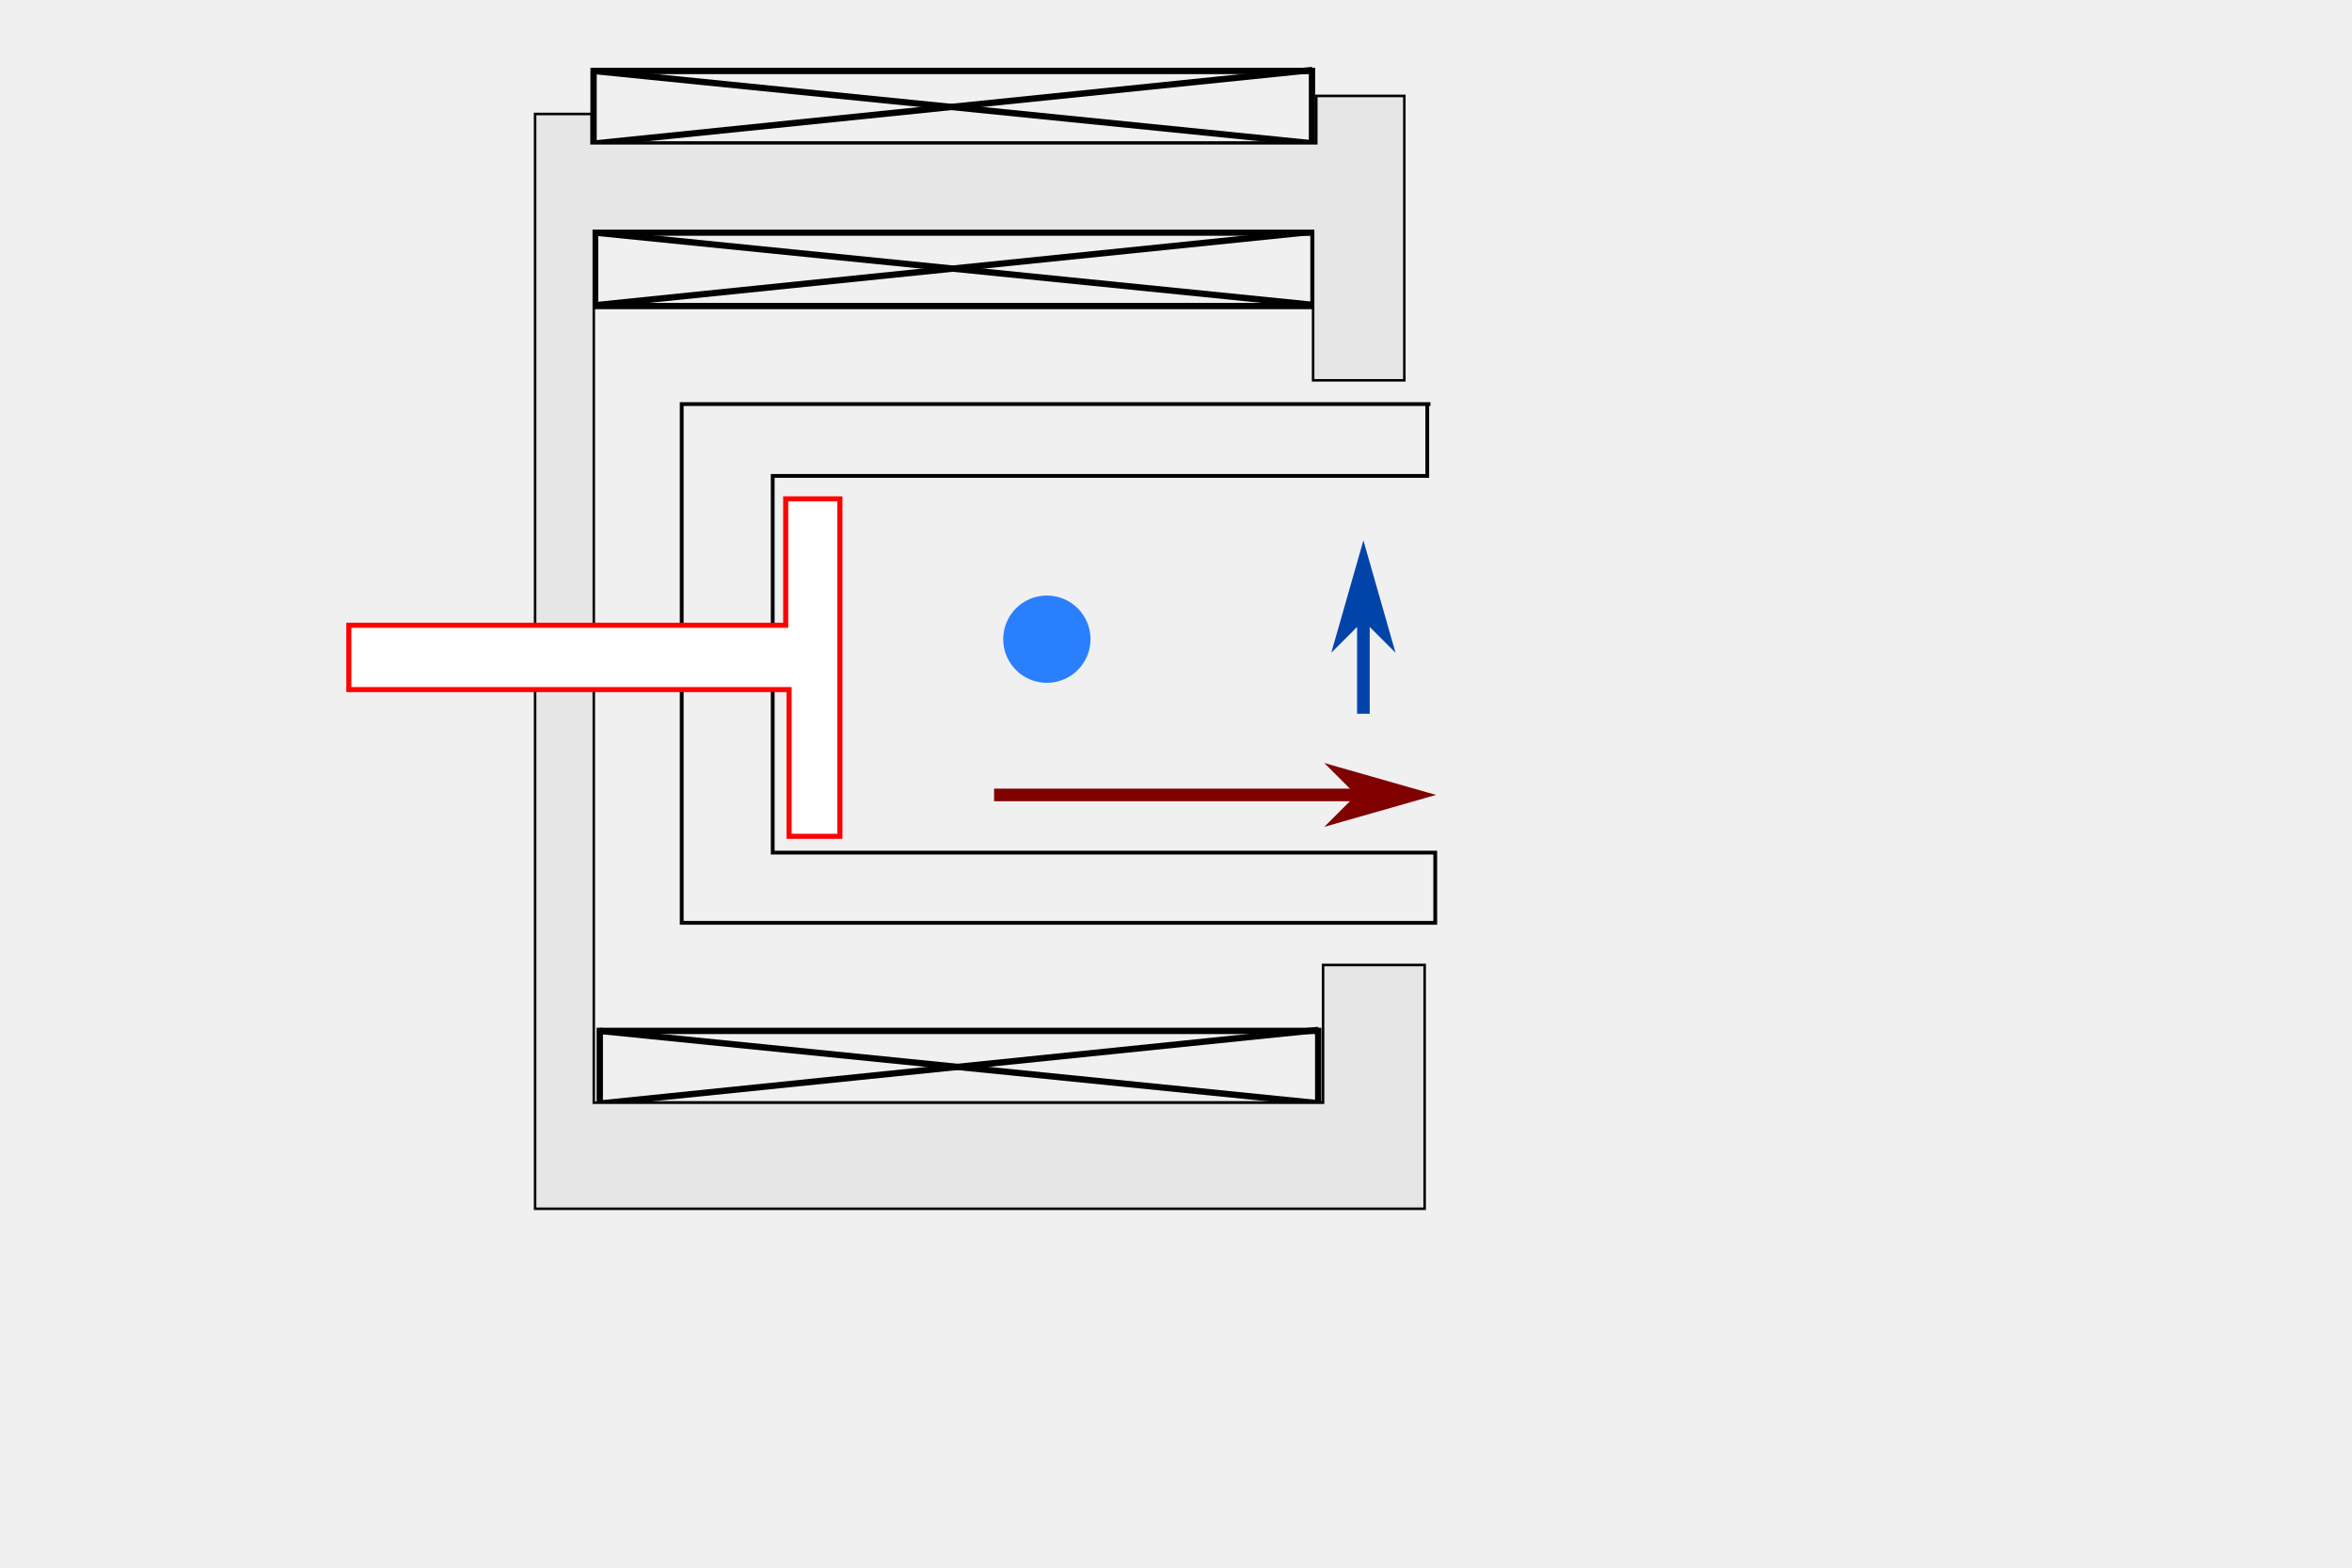
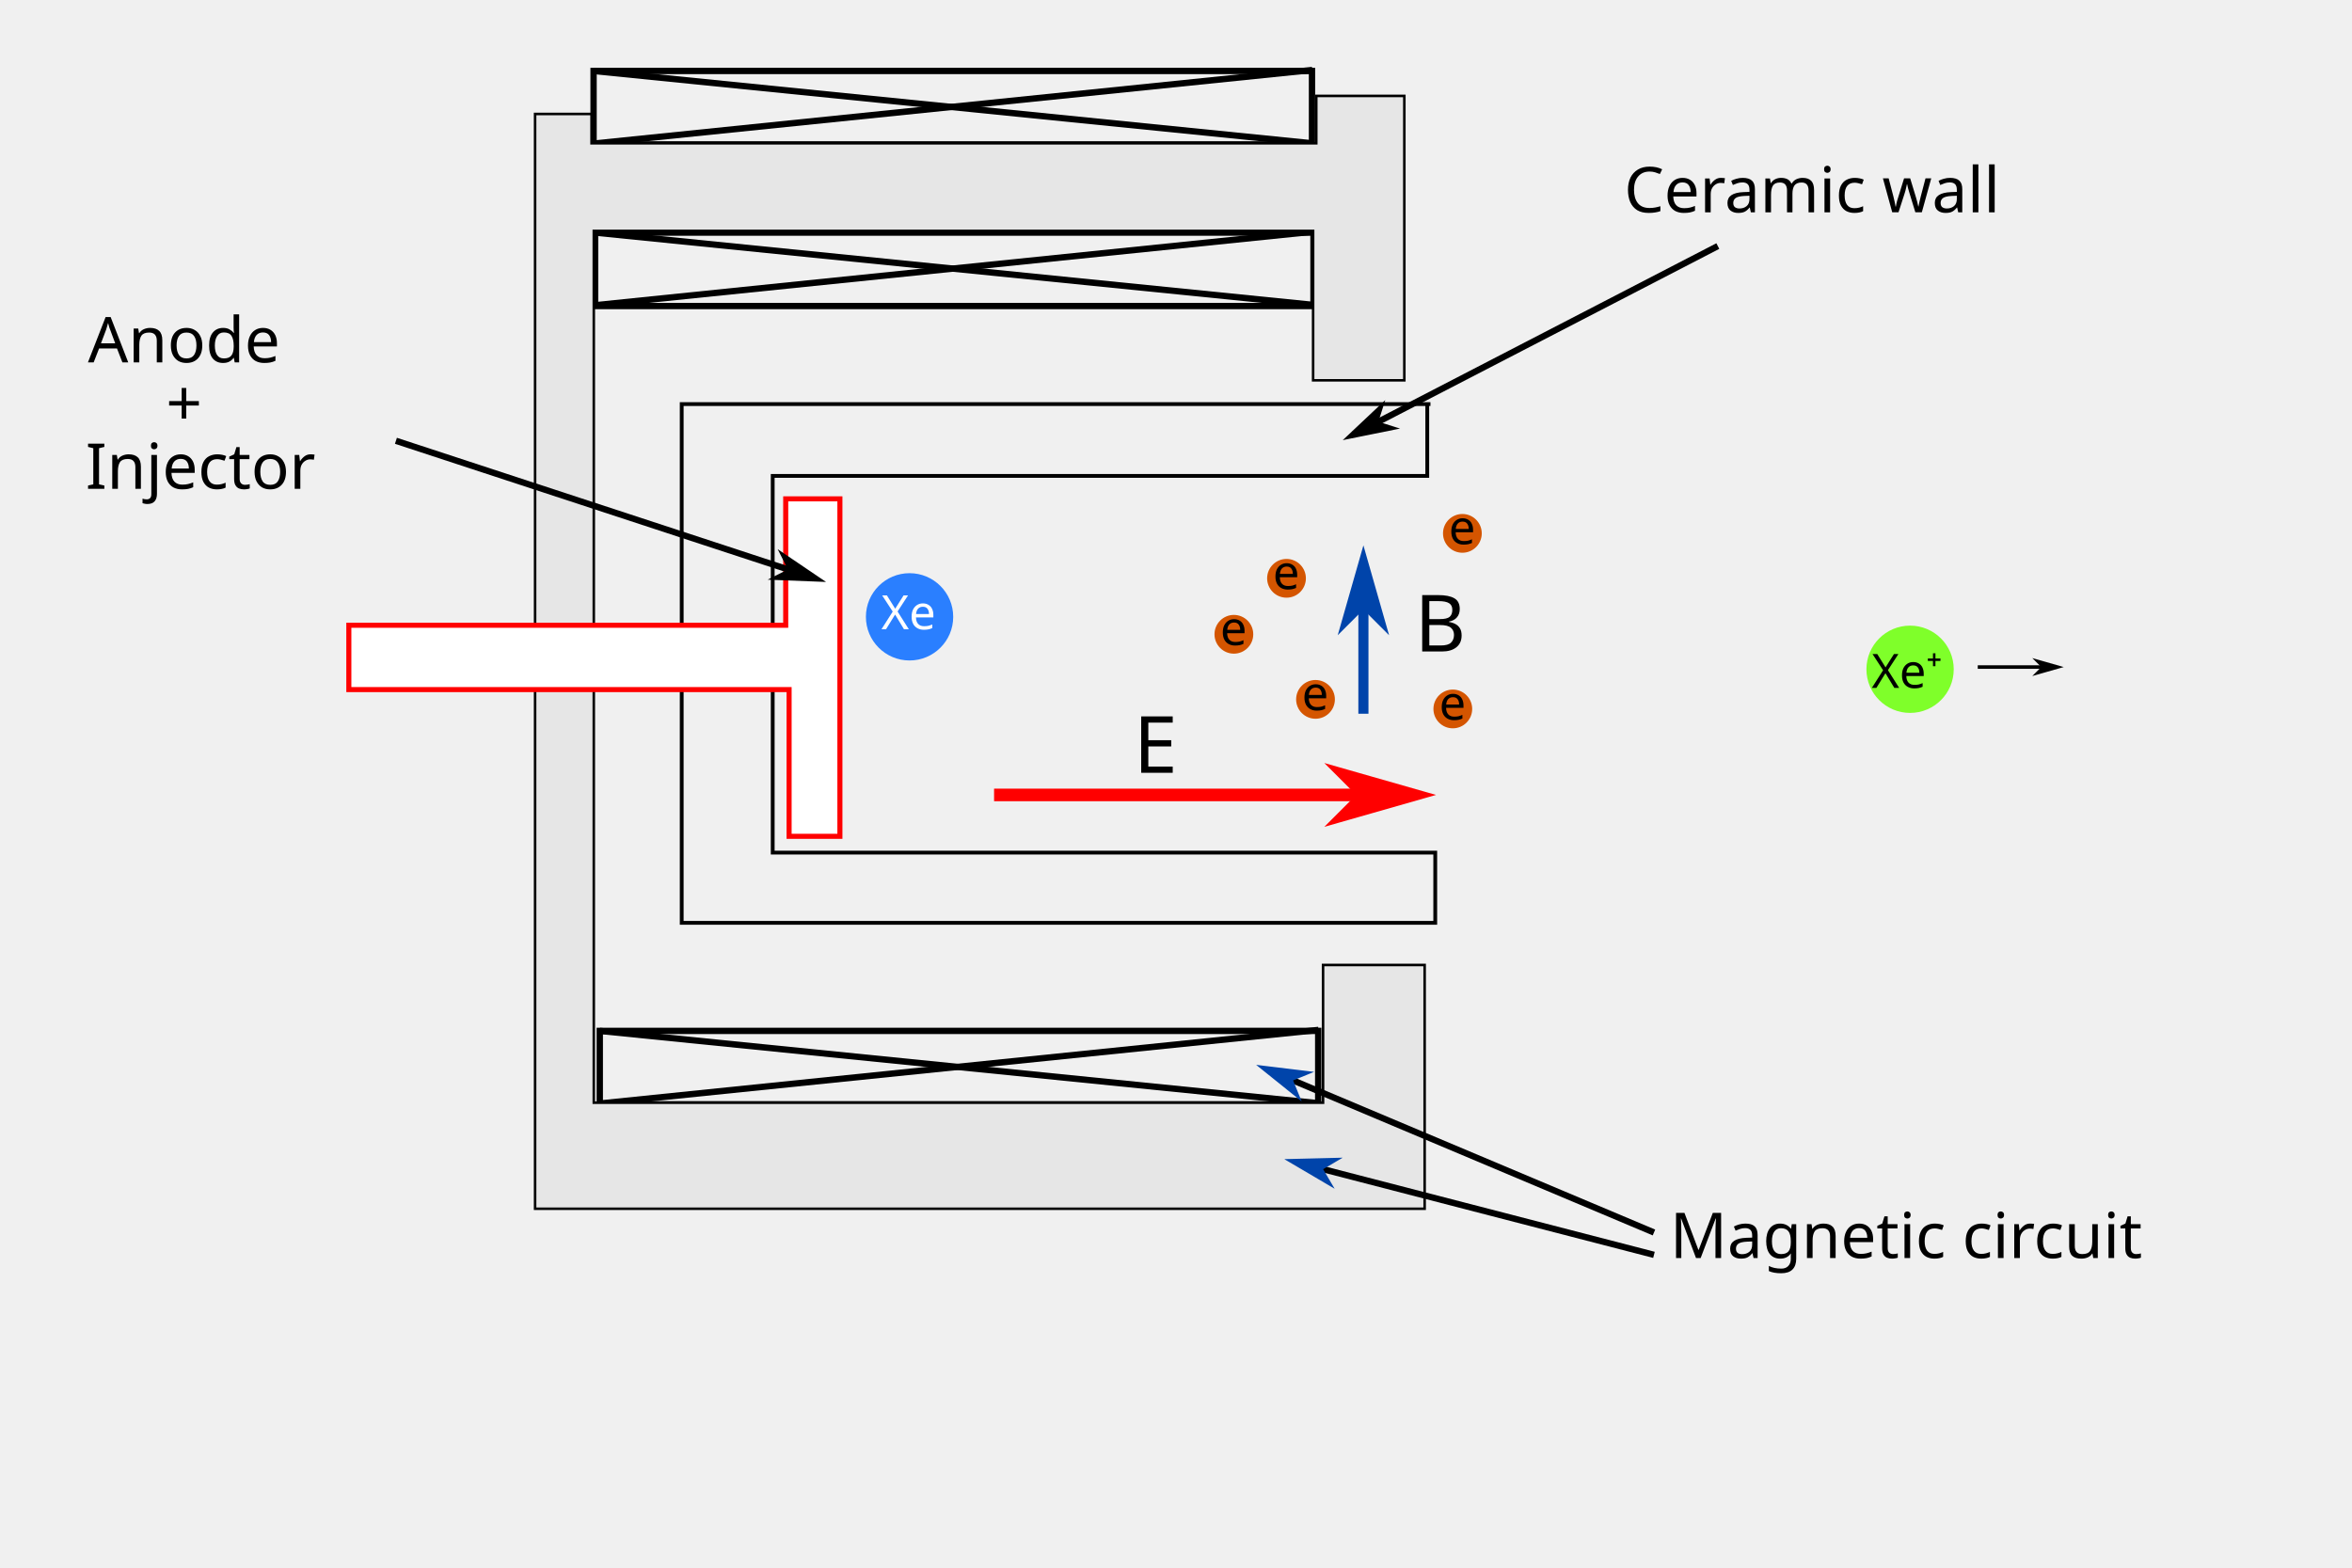
<svg xmlns="http://www.w3.org/2000/svg" width="105mm" height="70mm" viewBox="0 0 372.047 248.031" id="svg2" version="1.1">
  <defs id="defs4">
-     <marker orient="auto" refY="0.0" refX="0.0" id="marker6072" style="overflow:visible;">
-       <path id="path6074" d="M 0.0,0.0 L 5.0,-5.0 L -12.5,0.0 L 5.0,5.0 L 0.0,0.0 z " style="fill-rule:evenodd;stroke:#0044aa;stroke-width:1pt;stroke-opacity:1;fill:#0044aa;fill-opacity:1" transform="scale(0.4) rotate(180) translate(10,0)" />
+     <marker orient="auto" refY="0.0" refX="0.0" id="marker5475" style="overflow:visible;">
+       <path id="path5477" d="M 0.0,0.0 L 5.0,-5.0 L -12.5,0.0 L 5.0,5.0 L 0.0,0.0 z " style="fill-rule:evenodd;stroke:#0044aa;stroke-width:1pt;stroke-opacity:1;fill:#0044aa;fill-opacity:1" transform="scale(0.4) rotate(180) translate(10,0)" />
+     </marker>
+     <marker style="overflow:visible;" id="marker5393" refX="0.0" refY="0.0" orient="auto">
+       <path transform="scale(0.4) rotate(180) translate(10,0)" style="fill-rule:evenodd;stroke:#0044aa;stroke-width:1pt;stroke-opacity:1;fill:#0044aa;fill-opacity:1" d="M 0.0,0.0 L 5.0,-5.0 L -12.5,0.0 L 5.0,5.0 L 0.0,0.0 z " id="path5395" />
+     </marker>
+     <marker style="overflow:visible;" id="marker5317" refX="0.0" refY="0.0" orient="auto">
+       <path transform="scale(0.4) rotate(180) translate(10,0)" style="fill-rule:evenodd;stroke:#0044aa;stroke-width:1pt;stroke-opacity:1;fill:#0044aa;fill-opacity:1" d="M 0.0,0.0 L 5.0,-5.0 L -12.5,0.0 L 5.0,5.0 L 0.0,0.0 z " id="path5319" />
+     </marker>
+     <marker style="overflow:visible;" id="marker5279" refX="0.0" refY="0.0" orient="auto">
+       <path transform="scale(0.4) rotate(180) translate(10,0)" style="fill-rule:evenodd;stroke:#0044aa;stroke-width:1pt;stroke-opacity:1;fill:#0044aa;fill-opacity:1" d="M 0.0,0.0 L 5.0,-5.0 L -12.5,0.0 L 5.0,5.0 L 0.0,0.0 z " id="path5281" />
+     </marker>
+     <marker orient="auto" refY="0.0" refX="0.0" id="marker4373" style="overflow:visible;">
+       <path id="path4375" d="M 0.0,0.0 L 5.0,-5.0 L -12.5,0.0 L 5.0,5.0 L 0.0,0.0 z " style="fill-rule:evenodd;stroke:#0044aa;stroke-width:1pt;stroke-opacity:1;fill:#0044aa;fill-opacity:1" transform="scale(0.4) rotate(180) translate(10,0)" />
+     </marker>
+     <marker style="overflow:visible;" id="marker4315" refX="0.0" refY="0.0" orient="auto">
+       <path transform="scale(0.4) rotate(180) translate(10,0)" style="fill-rule:evenodd;stroke:#0044aa;stroke-width:1pt;stroke-opacity:1;fill:#0044aa;fill-opacity:1" d="M 0.0,0.0 L 5.0,-5.0 L -12.5,0.0 L 5.0,5.0 L 0.0,0.0 z " id="path4317" />
+     </marker>
+     <marker orient="auto" refY="0.0" refX="0.0" id="marker4259" style="overflow:visible;">
+       <path id="path4261" d="M 0.0,0.0 L 5.0,-5.0 L -12.5,0.0 L 5.0,5.0 L 0.0,0.0 z " style="fill-rule:evenodd;stroke:#000000;stroke-width:1pt;stroke-opacity:1;fill:#000000;fill-opacity:1" transform="scale(0.4) rotate(180) translate(10,0)" />
+     </marker>
+     <marker style="overflow:visible;" id="marker4211" refX="0.0" refY="0.0" orient="auto">
+       <path transform="scale(0.4) rotate(180) translate(10,0)" style="fill-rule:evenodd;stroke:#000000;stroke-width:1pt;stroke-opacity:1;fill:#000000;fill-opacity:1" d="M 0.0,0.0 L 5.0,-5.0 L -12.5,0.0 L 5.0,5.0 L 0.0,0.0 z " id="path4213" />
    </marker>
    <marker orient="auto" refY="0.0" refX="0.0" id="Arrow1Mend" style="overflow:visible;">
-       <path id="path4214" d="M 0.0,0.0 L 5.0,-5.0 L -12.5,0.0 L 5.0,5.0 L 0.0,0.0 z " style="fill-rule:evenodd;stroke:#800000;stroke-width:1pt;stroke-opacity:1;fill:#800000;fill-opacity:1" transform="scale(0.4) rotate(180) translate(10,0)" />
+       <path id="path4214" d="M 0.0,0.0 L 5.0,-5.0 L -12.5,0.0 L 5.0,5.0 L 0.0,0.0 z " style="fill-rule:evenodd;stroke:#ff0000;stroke-width:1pt;stroke-opacity:1;fill:#ff0000;fill-opacity:1" transform="scale(0.4) rotate(180) translate(10,0)" />
    </marker>
    <marker orient="auto" refY="0.0" refX="0.0" id="Arrow1Lend" style="overflow:visible;">
      <path id="path4208" d="M 0.0,0.0 L 5.0,-5.0 L -12.5,0.0 L 5.0,5.0 L 0.0,0.0 z " style="fill-rule:evenodd;stroke:#000000;stroke-width:1pt;stroke-opacity:1;fill:#000000;fill-opacity:1" transform="scale(0.8) rotate(180) translate(12.5,0)" />
+     </marker>
+     <marker orient="auto" refY="0" refX="0" id="Arrow1Mend-2" style="overflow:visible">
+       <path id="path4214-0" d="M 0,0 5,-5 -12.5,0 5,5 0,0 Z" style="fill:#000000;fill-opacity:1;fill-rule:evenodd;stroke:#000000;stroke-width:1pt;stroke-opacity:1" transform="matrix(-0.4,0,0,-0.4,-4,0)" />
    </marker>
  </defs>
  <g id="layer1" transform="translate(0,-804.3307)">
    <rect style="opacity:1;fill:none;fill-opacity:1;stroke:none;stroke-width:4;stroke-miterlimit:4;stroke-dasharray:none;stroke-dashoffset:0;stroke-opacity:1" id="rect4136" width="87.5" height="75.714" x="88.571" y="829.862" />
    <rect style="opacity:1;fill:none;fill-opacity:1;stroke:none;stroke-width:4;stroke-miterlimit:4;stroke-dasharray:none;stroke-dashoffset:0;stroke-opacity:1" id="rect4138" width="43.929" height="37.857" x="45.714" y="833.791" />
    <path style="fill:none;fill-rule:evenodd;stroke:#000000;stroke-width:0.6;stroke-linecap:butt;stroke-linejoin:miter;stroke-miterlimit:4;stroke-dasharray:none;stroke-opacity:1" d="m 226.274,868.262 -118.44,0 0,82.075 119.198,0 0,-11.112 -104.803,0 0,-59.599 103.541,0 0,-11.364 z" id="path4146" />
    <g id="g4154" transform="translate(-4.866071,23.125)">
      <path id="path4148" d="m 98.995,818.007 113.642,0 0,11.617 -113.642,0 z" style="fill:none;fill-rule:evenodd;stroke:#000000;stroke-width:1px;stroke-linecap:butt;stroke-linejoin:miter;stroke-opacity:1" />
      <path id="path4150" d="m 98.995,818.007 113.326,11.409 0.446,0" style="fill:none;fill-rule:evenodd;stroke:#000000;stroke-width:1px;stroke-linecap:butt;stroke-linejoin:miter;stroke-opacity:1" />
      <path id="path4152" d="M 212.679,817.853 98.995,829.497" style="fill:none;fill-rule:evenodd;stroke:#000000;stroke-width:1px;stroke-linecap:butt;stroke-linejoin:miter;stroke-opacity:1" />
    </g>
    <g id="g4154-9" transform="translate(-5.101744,-2.448944)">
      <path id="path4148-1" d="m 98.995,818.007 113.642,0 0,11.617 -113.642,0 z" style="fill:none;fill-rule:evenodd;stroke:#000000;stroke-width:1px;stroke-linecap:butt;stroke-linejoin:miter;stroke-opacity:1" />
      <path id="path4150-9" d="m 98.995,818.007 113.326,11.409 0.446,0" style="fill:none;fill-rule:evenodd;stroke:#000000;stroke-width:1px;stroke-linecap:butt;stroke-linejoin:miter;stroke-opacity:1" />
      <path id="path4152-6" d="M 212.679,817.853 98.995,829.497" style="fill:none;fill-rule:evenodd;stroke:#000000;stroke-width:1px;stroke-linecap:butt;stroke-linejoin:miter;stroke-opacity:1" />
    </g>
    <g id="g4154-93" transform="translate(-4.119601,149.4261)">
      <path id="path4148-3" d="m 98.995,818.007 113.642,0 0,11.617 -113.642,0 z" style="fill:none;fill-rule:evenodd;stroke:#000000;stroke-width:1px;stroke-linecap:butt;stroke-linejoin:miter;stroke-opacity:1" />
      <path id="path4150-8" d="m 98.995,818.007 113.326,11.409 0.446,0" style="fill:none;fill-rule:evenodd;stroke:#000000;stroke-width:1px;stroke-linecap:butt;stroke-linejoin:miter;stroke-opacity:1" />
      <path id="path4152-0" d="M 212.679,817.853 98.995,829.497" style="fill:none;fill-rule:evenodd;stroke:#000000;stroke-width:1px;stroke-linecap:butt;stroke-linejoin:miter;stroke-opacity:1" />
    </g>
    <path style="fill:#e6e6e6;fill-rule:evenodd;stroke:#000000;stroke-width:0.4;stroke-linecap:butt;stroke-linejoin:miter;stroke-opacity:1;stroke-miterlimit:4;stroke-dasharray:none" d="m 208.571,819.505 13.571,0 0,45 -14.43,0 0,-23.644 -113.784,0 0,137.929 115.357,0 0,-21.786 16.071,0 0,38.571 -140.714,0 0,-173.214 8.929,0 0,4.643 114.643,0 0,-7.5 z" id="path4195" />
    <path style="fill:#ffffff;fill-rule:evenodd;stroke:#ff0000;stroke-width:0.8;stroke-linecap:butt;stroke-linejoin:miter;stroke-opacity:1;stroke-miterlimit:4;stroke-dasharray:none" d="m 55.893,913.434 68.929,0 0,23.214 8.036,0 0,-53.393 -8.571,0 0,20 -69.107,0 0,10.179 z" id="path4197" />
-     <path style="fill:none;fill-rule:evenodd;stroke:#800000;stroke-width:1.989;stroke-linecap:butt;stroke-linejoin:miter;stroke-miterlimit:4;stroke-dasharray:none;stroke-opacity:1;marker-end:url(#Arrow1Mend)" d="m 157.246,930.1 65.993,0" id="path4199" />
-     <circle style="opacity:1;fill:#2a7fff;fill-opacity:1;stroke:none;stroke-width:1;stroke-miterlimit:4;stroke-dasharray:none;stroke-dashoffset:0;stroke-opacity:1" id="path6049" cx="165.595" cy="905.458" r="6.905" />
-     <path style="fill:#0044aa;fill-rule:evenodd;stroke:#0044aa;stroke-width:2;stroke-linecap:butt;stroke-linejoin:miter;stroke-opacity:1;marker-end:url(#marker6072);stroke-miterlimit:4;stroke-dasharray:none" d="m 215.668,917.254 0,-23.486" id="path6070" />
+     <path style="fill:#ff0000;fill-rule:evenodd;stroke:#ff0000;stroke-width:1.989;stroke-linecap:butt;stroke-linejoin:miter;stroke-miterlimit:4;stroke-dasharray:none;stroke-opacity:1;marker-end:url(#Arrow1Mend)" d="m 157.246,930.1 65.993,0" id="path4199" />
+     <path style="fill:#0044aa;fill-rule:evenodd;stroke:#0044aa;stroke-width:1.6;stroke-linecap:butt;stroke-linejoin:miter;stroke-opacity:1;marker-end:url(#marker5475);stroke-miterlimit:4;stroke-dasharray:none" d="m 215.668,917.254 0,-23.486" id="path6070" />
+     <text xml:space="preserve" style="font-style:normal;font-weight:normal;font-size:12.5px;line-height:125%;font-family:sans-serif;letter-spacing:0px;word-spacing:0px;fill:#000000;fill-opacity:1;stroke:none;stroke-width:1px;stroke-linecap:butt;stroke-linejoin:miter;stroke-opacity:1" x="223.749" y="907.405" id="text4177">
+       <tspan id="tspan4179" x="223.749" y="907.405">B</tspan>
+     </text>
+     <text xml:space="preserve" style="font-style:normal;font-weight:normal;font-size:12.5px;line-height:125%;font-family:sans-serif;letter-spacing:0px;word-spacing:0px;fill:#000000;fill-opacity:1;stroke:none;stroke-width:1px;stroke-linecap:butt;stroke-linejoin:miter;stroke-opacity:1" x="179.302" y="926.598" id="text4181">
+       <tspan id="tspan4183" x="179.302" y="926.598">E</tspan>
+     </text>
+     <path style="fill:none;fill-rule:evenodd;stroke:#000000;stroke-width:1px;stroke-linecap:butt;stroke-linejoin:miter;stroke-opacity:1;marker-end:url(#marker4211)" d="m 62.629,874.07 66.165,21.718" id="path4185" />
+     <path style="fill:none;fill-rule:evenodd;stroke:#000000;stroke-width:1px;stroke-linecap:butt;stroke-linejoin:miter;stroke-opacity:1;marker-end:url(#marker4259)" d="m 271.731,843.261 -57.579,29.799" id="path4251" />
+     <path style="fill:none;fill-rule:evenodd;stroke:#000000;stroke-width:1px;stroke-linecap:butt;stroke-linejoin:miter;stroke-opacity:1;marker-end:url(#marker4373)" d="M 261.63,1002.865 205.061,988.218" id="path4305" />
+     <path style="fill:none;fill-rule:evenodd;stroke:#000000;stroke-width:1px;stroke-linecap:butt;stroke-linejoin:miter;stroke-opacity:1;marker-end:url(#marker4315)" d="M 261.63,999.329 200.515,973.57" id="path4307" />
+     <text xml:space="preserve" style="font-style:normal;font-weight:normal;font-size:10px;line-height:100%;font-family:'TeX Gyre Bonum Math';letter-spacing:0px;word-spacing:0px;fill:#000000;fill-opacity:1;stroke:none;stroke-width:1px;stroke-linecap:butt;stroke-linejoin:miter;stroke-opacity:1;-inkscape-font-specification:'TeX Gyre Bonum Math, Normal';font-stretch:normal;font-variant:normal;text-anchor:start;text-align:start;writing-mode:lr;" x="264.155" y="1003.37" id="text4431">
+       <tspan id="tspan4433" x="264.155" y="1003.37" style="font-style:normal;font-variant:normal;font-weight:normal;font-stretch:normal;font-size:10px;line-height:100%;font-family:'TeX Gyre Bonum Math';-inkscape-font-specification:'TeX Gyre Bonum Math, Normal';text-align:start;writing-mode:lr;text-anchor:start;">Magnetic circuit</tspan>
+     </text>
+     <text xml:space="preserve" style="font-style:normal;font-variant:normal;font-weight:normal;font-stretch:normal;font-size:10px;line-height:100%;font-family:'TeX Gyre Bonum Math';-inkscape-font-specification:'TeX Gyre Bonum Math, Normal';text-align:start;letter-spacing:0px;word-spacing:0px;writing-mode:lr-tb;text-anchor:start;fill:#000000;fill-opacity:1;stroke:none;stroke-width:1px;stroke-linecap:butt;stroke-linejoin:miter;stroke-opacity:1" x="256.91" y="837.924" id="text4431-0">
+       <tspan id="tspan4433-6" x="256.91" y="837.924" style="font-style:normal;font-variant:normal;font-weight:normal;font-stretch:normal;font-size:10px;line-height:100%;font-family:'TeX Gyre Bonum Math';-inkscape-font-specification:'TeX Gyre Bonum Math, Normal';text-align:start;writing-mode:lr-tb;text-anchor:start">Ceramic wall</tspan>
+     </text>
+     <text xml:space="preserve" style="font-style:normal;font-variant:normal;font-weight:normal;font-stretch:normal;font-size:10px;line-height:100%;font-family:'TeX Gyre Bonum Math';-inkscape-font-specification:'TeX Gyre Bonum Math, Normal';text-align:start;letter-spacing:0px;word-spacing:0px;writing-mode:lr-tb;text-anchor:start;fill:#000000;fill-opacity:1;stroke:none;stroke-width:1px;stroke-linecap:butt;stroke-linejoin:miter;stroke-opacity:1" x="38.212" y="861.663" id="text4431-1">
+       <tspan id="tspan4433-7" x="38.212" y="861.663" style="font-style:normal;font-variant:normal;font-weight:normal;font-stretch:normal;font-size:10px;line-height:100%;font-family:'TeX Gyre Bonum Math';-inkscape-font-specification:'TeX Gyre Bonum Math, Normal';text-align:center;writing-mode:lr-tb;text-anchor:middle">Anode</tspan>
+       <tspan x="38.212" y="871.663" style="font-style:normal;font-variant:normal;font-weight:normal;font-stretch:normal;font-size:10px;line-height:100%;font-family:'TeX Gyre Bonum Math';-inkscape-font-specification:'TeX Gyre Bonum Math, Normal';text-align:center;writing-mode:lr-tb;text-anchor:middle" id="tspan4461">+</tspan>
+       <tspan x="38.212" y="881.663" style="font-style:normal;font-variant:normal;font-weight:normal;font-stretch:normal;font-size:10px;line-height:100%;font-family:'TeX Gyre Bonum Math';-inkscape-font-specification:'TeX Gyre Bonum Math, Normal';text-align:center;writing-mode:lr-tb;text-anchor:middle" id="tspan4463">Injector</tspan>
+     </text>
+     <g id="g4469">
+       <circle r="6.905" cy="901.922" cx="143.877" id="path6049" style="opacity:1;fill:#2a7fff;fill-opacity:1;stroke:none;stroke-width:1;stroke-miterlimit:4;stroke-dasharray:none;stroke-dashoffset:0;stroke-opacity:1" />
+       <text id="text4465" y="903.89" x="139.401" style="font-style:normal;font-weight:normal;font-size:12.5px;line-height:100%;font-family:sans-serif;letter-spacing:0px;word-spacing:0px;fill:#000000;fill-opacity:1;stroke:none;stroke-width:1px;stroke-linecap:butt;stroke-linejoin:miter;stroke-opacity:1" xml:space="preserve">
+         <tspan style="font-style:normal;font-variant:normal;font-weight:normal;font-stretch:normal;font-size:7.5px;line-height:100%;font-family:'TeX Gyre Bonum Math';-inkscape-font-specification:'TeX Gyre Bonum Math, Normal';text-align:start;writing-mode:lr-tb;text-anchor:start;fill:#ffffff" y="903.89" x="139.401" id="tspan4467">Xe</tspan>
+       </text>
+     </g>
+     <g transform="translate(136.1228,11.15431)" id="g4469-0">
+       <circle r="6.905" cy="899.065" cx="166.02" id="path6049-3" style="opacity:1;fill:#7fff2a;fill-opacity:1;stroke:none;stroke-width:1;stroke-miterlimit:4;stroke-dasharray:none;stroke-dashoffset:0;stroke-opacity:1" />
+       <text id="text4465-1" y="902.015" x="159.937" style="font-style:normal;font-weight:normal;font-size:12.5px;line-height:100%;font-family:sans-serif;letter-spacing:0px;word-spacing:0px;fill:#000000;fill-opacity:1;stroke:none;stroke-width:1px;stroke-linecap:butt;stroke-linejoin:miter;stroke-opacity:1" xml:space="preserve">
+         <tspan style="font-style:normal;font-variant:normal;font-weight:normal;font-stretch:normal;font-size:7.5px;line-height:100%;font-family:'TeX Gyre Bonum Math';-inkscape-font-specification:'TeX Gyre Bonum Math, Normal';text-align:start;writing-mode:lr-tb;text-anchor:start;fill:#000000" y="902.015" x="159.937" id="tspan4467-8">Xe⁺</tspan>
+       </text>
+     </g>
+     <g transform="translate(53.44428,2.761455)" id="g4469-1">
+       <circle r="3.065" cy="901.922" cx="141.734" id="path6049-33" style="opacity:1;fill:#d45500;fill-opacity:1;stroke:none;stroke-width:1;stroke-miterlimit:4;stroke-dasharray:none;stroke-dashoffset:0;stroke-opacity:1" />
+       <text id="text4465-15" y="903.622" x="139.58" style="font-style:normal;font-weight:normal;font-size:12.5px;line-height:100%;font-family:sans-serif;letter-spacing:0px;word-spacing:0px;fill:#000000;fill-opacity:1;stroke:none;stroke-width:1px;stroke-linecap:butt;stroke-linejoin:miter;stroke-opacity:1;" xml:space="preserve">
+         <tspan style="font-style:normal;font-variant:normal;font-weight:normal;font-stretch:normal;font-size:7.5px;line-height:100%;font-family:'TeX Gyre Bonum Math';-inkscape-font-specification:'TeX Gyre Bonum Math, Normal';text-align:start;writing-mode:lr-tb;text-anchor:start;fill:#000000;" y="903.622" x="139.58" id="tspan4467-2">e</tspan>
+       </text>
+     </g>
+     <g transform="translate(61.77083,-6.093007)" id="g4469-1-1">
+       <circle r="3.065" cy="901.922" cx="141.734" id="path6049-33-3" style="opacity:1;fill:#d45500;fill-opacity:1;stroke:none;stroke-width:1;stroke-miterlimit:4;stroke-dasharray:none;stroke-dashoffset:0;stroke-opacity:1" />
+       <text id="text4465-15-4" y="903.622" x="139.58" style="font-style:normal;font-weight:normal;font-size:12.5px;line-height:100%;font-family:sans-serif;letter-spacing:0px;word-spacing:0px;fill:#000000;fill-opacity:1;stroke:none;stroke-width:1px;stroke-linecap:butt;stroke-linejoin:miter;stroke-opacity:1" xml:space="preserve">
+         <tspan style="font-style:normal;font-variant:normal;font-weight:normal;font-stretch:normal;font-size:7.5px;line-height:100%;font-family:'TeX Gyre Bonum Math';-inkscape-font-specification:'TeX Gyre Bonum Math, Normal';text-align:start;writing-mode:lr-tb;text-anchor:start;fill:#000000" y="903.622" x="139.58" id="tspan4467-2-8">e</tspan>
+       </text>
+     </g>
+     <g transform="translate(88.0754,14.57451)" id="g4469-1-5">
+       <circle r="3.065" cy="901.922" cx="141.734" id="path6049-33-8" style="opacity:1;fill:#d45500;fill-opacity:1;stroke:none;stroke-width:1;stroke-miterlimit:4;stroke-dasharray:none;stroke-dashoffset:0;stroke-opacity:1" />
+       <text id="text4465-15-2" y="903.622" x="139.58" style="font-style:normal;font-weight:normal;font-size:12.5px;line-height:100%;font-family:sans-serif;letter-spacing:0px;word-spacing:0px;fill:#000000;fill-opacity:1;stroke:none;stroke-width:1px;stroke-linecap:butt;stroke-linejoin:miter;stroke-opacity:1" xml:space="preserve">
+         <tspan style="font-style:normal;font-variant:normal;font-weight:normal;font-stretch:normal;font-size:7.5px;line-height:100%;font-family:'TeX Gyre Bonum Math';-inkscape-font-specification:'TeX Gyre Bonum Math, Normal';text-align:start;writing-mode:lr-tb;text-anchor:start;fill:#000000" y="903.622" x="139.58" id="tspan4467-2-2">e</tspan>
+       </text>
+     </g>
+     <g transform="translate(66.35712,13.05928)" id="g4469-1-0">
+       <circle r="3.065" cy="901.922" cx="141.734" id="path6049-33-6" style="opacity:1;fill:#d45500;fill-opacity:1;stroke:none;stroke-width:1;stroke-miterlimit:4;stroke-dasharray:none;stroke-dashoffset:0;stroke-opacity:1" />
+       <text id="text4465-15-3" y="903.622" x="139.58" style="font-style:normal;font-weight:normal;font-size:12.5px;line-height:100%;font-family:sans-serif;letter-spacing:0px;word-spacing:0px;fill:#000000;fill-opacity:1;stroke:none;stroke-width:1px;stroke-linecap:butt;stroke-linejoin:miter;stroke-opacity:1" xml:space="preserve">
+         <tspan style="font-style:normal;font-variant:normal;font-weight:normal;font-stretch:normal;font-size:7.5px;line-height:100%;font-family:'TeX Gyre Bonum Math';-inkscape-font-specification:'TeX Gyre Bonum Math, Normal';text-align:start;writing-mode:lr-tb;text-anchor:start;fill:#000000" y="903.622" x="139.58" id="tspan4467-2-6">e</tspan>
+       </text>
+     </g>
+     <g transform="translate(89.59063,-13.20468)" id="g4469-1-10">
+       <circle r="3.065" cy="901.922" cx="141.734" id="path6049-33-5" style="opacity:1;fill:#d45500;fill-opacity:1;stroke:none;stroke-width:1;stroke-miterlimit:4;stroke-dasharray:none;stroke-dashoffset:0;stroke-opacity:1" />
+       <text id="text4465-15-7" y="903.622" x="139.58" style="font-style:normal;font-weight:normal;font-size:12.5px;line-height:100%;font-family:sans-serif;letter-spacing:0px;word-spacing:0px;fill:#000000;fill-opacity:1;stroke:none;stroke-width:1px;stroke-linecap:butt;stroke-linejoin:miter;stroke-opacity:1" xml:space="preserve">
+         <tspan style="font-style:normal;font-variant:normal;font-weight:normal;font-stretch:normal;font-size:7.5px;line-height:100%;font-family:'TeX Gyre Bonum Math';-inkscape-font-specification:'TeX Gyre Bonum Math, Normal';text-align:start;writing-mode:lr-tb;text-anchor:start;fill:#000000" y="903.622" x="139.58" id="tspan4467-2-4">e</tspan>
+       </text>
+     </g>
+     <path style="fill:#000000;fill-rule:evenodd;stroke:#000000;stroke-width:0.56;stroke-linecap:butt;stroke-linejoin:miter;stroke-miterlimit:4;stroke-dasharray:none;stroke-opacity:1;marker-end:url(#Arrow1Mend-2)" d="m 312.849,909.868 12.498,0" id="path4199-0" />
  </g>
</svg>
